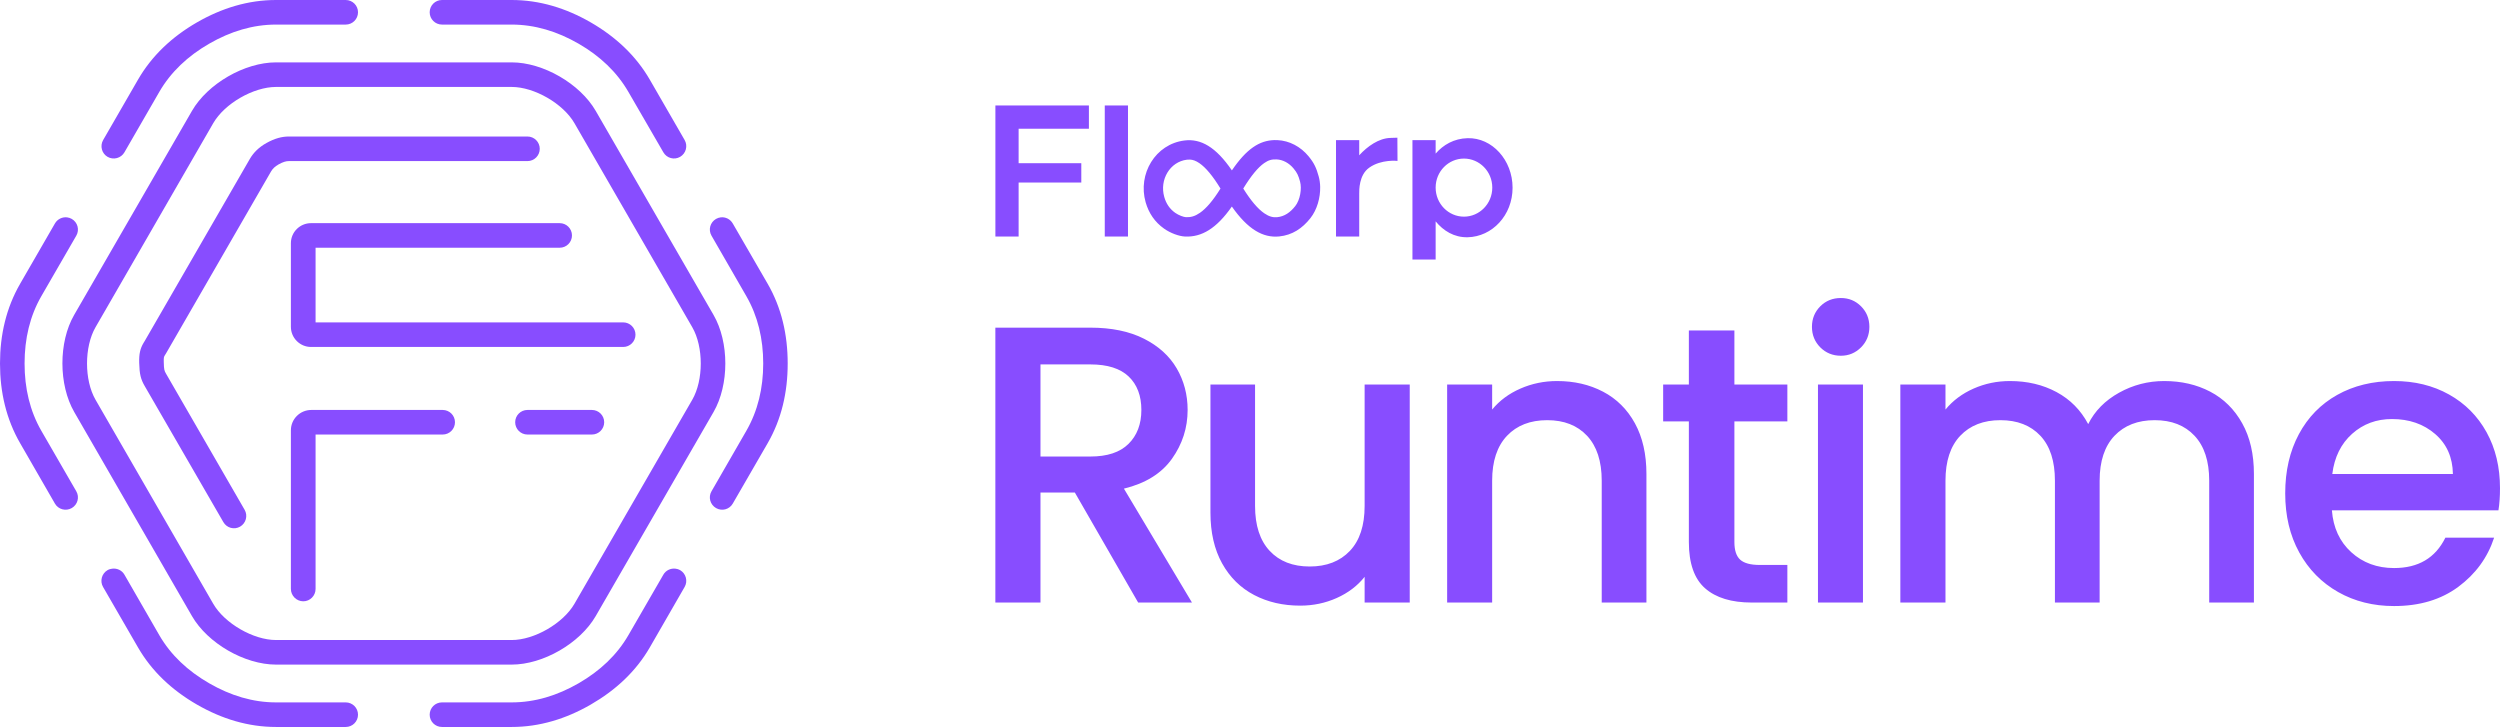
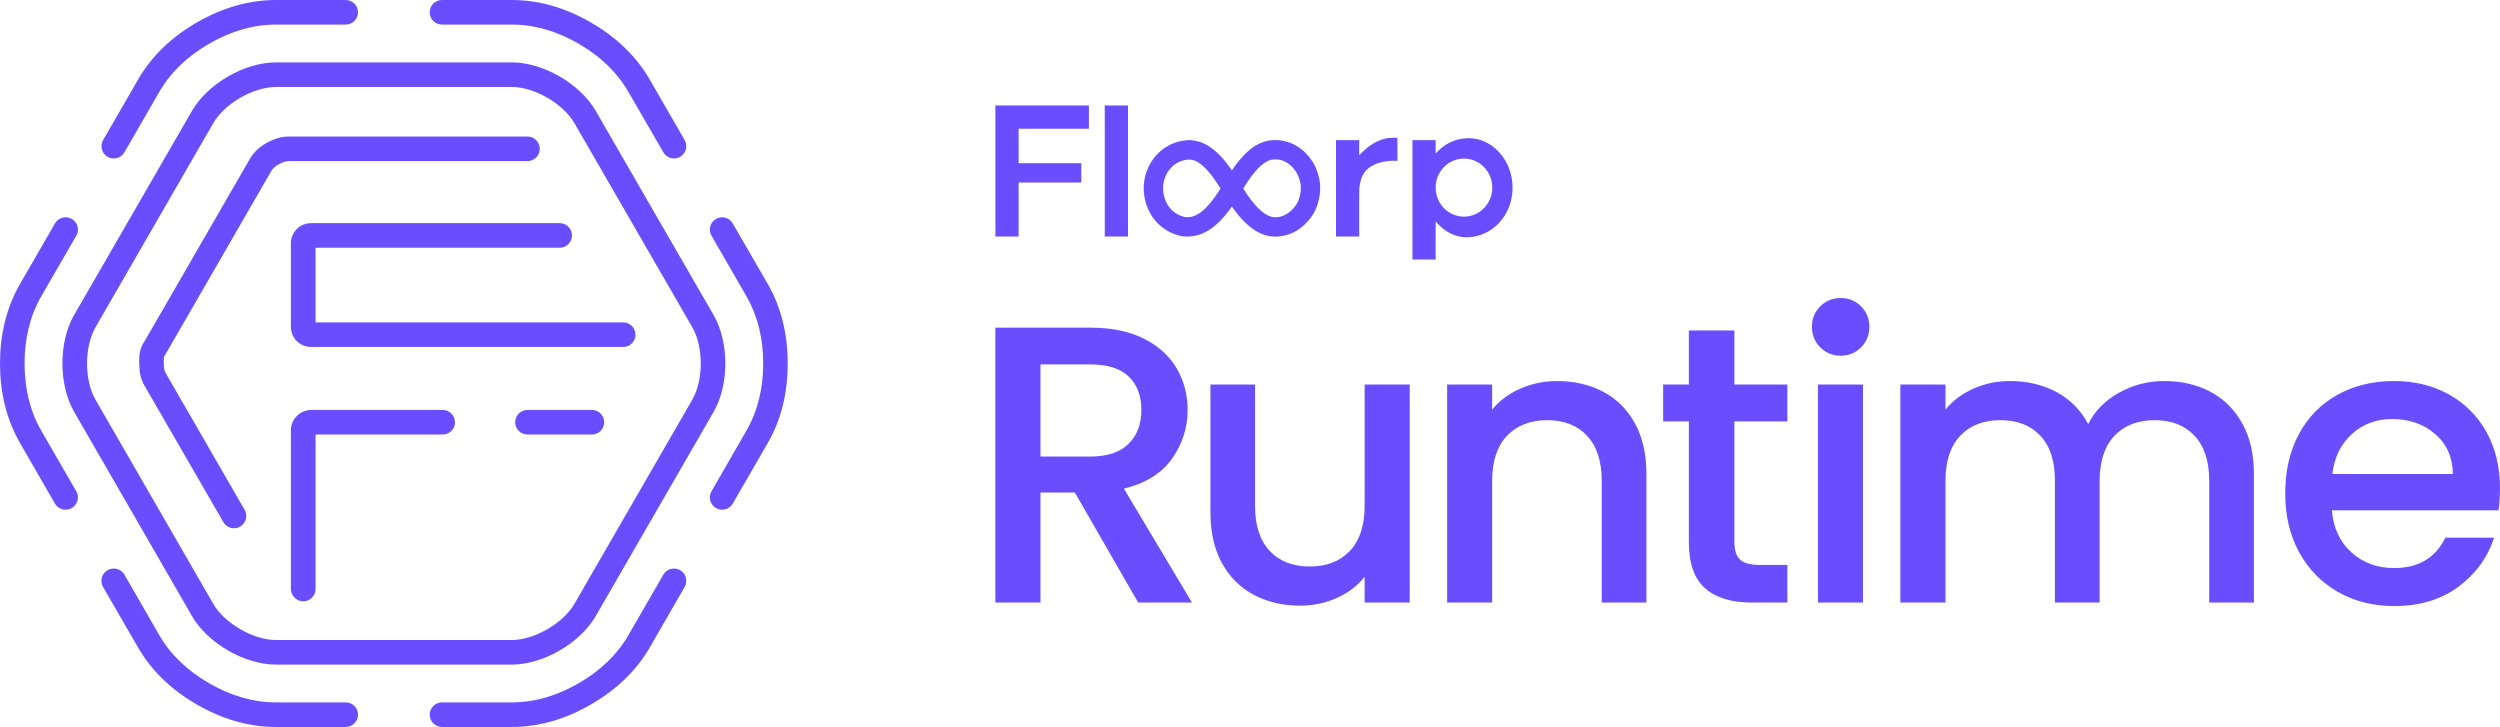
<svg xmlns="http://www.w3.org/2000/svg" height="100%" stroke-miterlimit="10" style="fill-rule:nonzero;clip-rule:evenodd;stroke-linecap:round;stroke-linejoin:round;" version="1.1" viewBox="581.719 430 756.562 220" width="100%" xml:space="preserve">
  <defs />
  <g id="Layer">
    <g opacity="1">
-       <path d="M665.25 430C656.867 430 648.858 432.428 641.312 436.781C633.762 441.137 627.662 446.862 623.469 454.125L612.937 472.375C611.911 474.154 612.502 476.442 614.281 477.469C616.06 478.496 618.348 477.873 619.375 476.094L629.906 457.844C633.4 451.793 638.55 446.958 645.031 443.219C651.509 439.481 658.265 437.438 665.25 437.438L686.344 437.438C688.398 437.438 690.063 435.773 690.062 433.719C690.062 431.665 688.398 430 686.344 430L665.25 430ZM715.469 430C713.415 430 711.75 431.665 711.75 433.719C711.75 435.773 713.415 437.437 715.469 437.438L736.562 437.438C743.546 437.438 750.337 439.481 756.812 443.219C763.292 446.959 768.414 451.795 771.906 457.844L782.469 476.094C783.496 477.873 785.752 478.496 787.531 477.469C789.31 476.442 789.933 474.154 788.906 472.375L778.375 454.125C774.183 446.864 768.048 441.138 760.5 436.781C752.955 432.426 744.943 430 736.562 430L715.469 430ZM665.25 448.875C655.741 448.875 644.566 455.329 639.812 463.562L604.156 525.312C599.402 533.547 599.433 546.453 604.188 554.687L639.812 616.438C644.566 624.671 655.741 631.125 665.25 631.125L736.562 631.125C746.071 631.125 757.246 624.671 762 616.438L797.656 554.687C802.411 546.454 802.411 533.547 797.656 525.312L762 463.562C757.246 455.329 746.071 448.875 736.562 448.875C736.423 448.875 665.389 448.875 665.25 448.875ZM665.25 456.312C665.389 456.312 736.423 456.313 736.562 456.312C743.414 456.312 752.138 461.349 755.562 467.281L791.219 529.031C794.645 534.964 794.644 545.036 791.219 550.969L755.562 612.719C752.138 618.651 743.414 623.688 736.562 623.688L665.25 623.688C658.399 623.688 649.675 618.651 646.25 612.719L610.625 550.969C607.2 545.036 607.2 534.964 610.625 529.031L646.25 467.281C649.675 461.349 658.399 456.313 665.25 456.312ZM669.125 471.312C667.051 471.312 664.909 471.865 662.406 473.25C660.008 474.577 658.43 476.215 657.344 478.062C656.847 478.908 625.545 533.141 625.5 533.219C625.44 533.323 625.18 533.742 625.156 533.781C624.148 535.471 623.774 537.073 623.844 539.812C623.93 543.222 624.308 544.749 625.5 546.812C625.965 547.618 649.126 587.677 649.312 588C650.34 589.78 652.595 590.402 654.375 589.375C656.155 588.348 656.777 586.061 655.75 584.281C655.563 583.958 632.434 543.899 631.969 543.094C631.429 542.158 631.338 541.843 631.281 539.625C631.246 538.246 631.302 538.03 631.562 537.594C631.548 537.619 631.858 537.129 631.969 536.938C632.015 536.857 663.27 482.692 663.75 481.875C664.204 481.103 664.899 480.376 666.031 479.75C667.424 478.979 668.304 478.75 669.125 478.75C669.412 478.75 740.779 478.75 741.344 478.75C743.399 478.75 745.063 477.086 745.062 475.031C745.063 472.976 743.399 471.312 741.344 471.312C740.779 471.312 669.412 471.312 669.125 471.312ZM602.031 495.781C600.593 495.603 599.114 496.291 598.344 497.625L587.812 515.875C583.618 523.14 581.719 531.291 581.719 540C581.719 548.715 583.62 556.864 587.812 564.125L598.344 582.406C599.371 584.185 601.659 584.777 603.438 583.75C605.216 582.723 605.839 580.466 604.812 578.688L594.25 560.406C590.756 554.355 589.156 547.48 589.156 540C589.156 532.525 590.754 525.65 594.25 519.594L604.812 501.312C605.839 499.533 605.217 497.277 603.438 496.25C602.993 495.993 602.511 495.841 602.031 495.781ZM799.812 495.781C799.333 495.841 798.851 495.993 798.406 496.25C796.627 497.277 796.005 499.533 797.031 501.312L807.562 519.594C811.054 525.641 812.687 532.509 812.687 540C812.688 547.491 811.055 554.358 807.562 560.406L797.031 578.688C796.004 580.466 796.627 582.723 798.406 583.75C800.185 584.777 802.442 584.185 803.469 582.406L814.031 564.125C818.223 556.865 820.094 548.724 820.094 540C820.094 531.276 818.222 523.133 814.031 515.875L803.469 497.625C802.699 496.291 801.251 495.603 799.812 495.781ZM675.844 497.531C672.486 497.531 669.75 500.236 669.75 503.594L669.75 528.906C669.75 532.264 672.486 535 675.844 535L770.312 535C772.367 535 774.031 533.336 774.031 531.281C774.031 529.226 772.367 527.563 770.312 527.562L677.219 527.562L677.219 504.969L751.094 504.969C753.149 504.969 754.813 503.305 754.812 501.25C754.812 499.195 753.149 497.531 751.094 497.531L675.844 497.531ZM675.938 554.062C672.528 554.062 669.75 556.809 669.75 560.219L669.75 608.219C669.75 610.274 671.445 611.969 673.5 611.969C675.555 611.969 677.219 610.274 677.219 608.219L677.219 561.5L715.687 561.5C717.742 561.5 719.406 559.836 719.406 557.781C719.406 555.726 717.742 554.063 715.687 554.062L675.938 554.062ZM741.344 554.062C739.289 554.062 737.625 555.726 737.625 557.781C737.625 559.836 739.289 561.5 741.344 561.5L760.844 561.5C762.899 561.5 764.563 559.836 764.562 557.781C764.563 555.726 762.899 554.063 760.844 554.062L741.344 554.062ZM615.688 602.094C615.208 602.153 614.726 602.274 614.281 602.531C612.503 603.558 611.879 605.846 612.906 607.625L623.469 625.906C627.66 633.165 633.75 638.856 641.312 643.219C648.861 647.574 656.872 650 665.25 650L686.344 650C688.398 650 690.063 648.335 690.062 646.281C690.062 644.227 688.398 642.562 686.344 642.562L665.25 642.562C658.268 642.563 651.511 640.52 645.031 636.781C638.537 633.034 633.396 628.233 629.906 622.187L619.375 603.906C618.605 602.572 617.126 601.915 615.688 602.094ZM786.156 602.094C784.718 601.916 783.239 602.572 782.469 603.906L771.906 622.187C768.421 628.224 763.31 633.031 756.812 636.781C750.339 640.518 743.55 642.563 736.562 642.562L715.469 642.562C713.415 642.562 711.75 644.227 711.75 646.281C711.75 648.335 713.415 650 715.469 650L736.562 650C744.947 650 752.958 647.572 760.5 643.219C768.065 638.852 774.189 633.157 778.375 625.906L788.906 607.625C789.933 605.846 789.311 603.558 787.531 602.531C787.086 602.275 786.636 602.153 786.156 602.094Z" fill="#884dff" fill-rule="nonzero" opacity="1" stroke="none" />
-       <path d="M882.95 461.922L882.95 501.571L889.979 501.571L889.979 485.246L908.948 485.246L908.948 479.392L889.979 479.392L889.979 468.95L911.249 468.95L911.249 461.922L882.95 461.922ZM916.048 461.922L916.048 501.571L923.076 501.571L923.076 461.922L916.048 461.922ZM1004.6 471.669L1002.48 471.737C998.977 471.842 995.553 474.265 993.053 476.994L993.053 472.41L986.028 472.41L986.028 501.571L993.053 501.571L993.053 488.542L993.056 488.542C993.055 487.628 992.927 482.973 996.087 480.737C999.783 478.122 1004.64 478.697 1004.64 478.697L1004.6 471.669ZM1025.86 471.816C1021.71 471.923 1018.47 473.833 1016.18 476.486L1016.18 472.41L1009.16 472.41L1009.16 508.538L1016.18 508.538L1016.18 496.991C1018.49 499.819 1021.75 501.886 1025.86 501.8C1033.27 501.644 1039.46 495.171 1039.46 486.81C1039.46 478.449 1033.27 471.624 1025.86 471.816ZM967.359 472.396C962.858 472.52 958.946 475.038 954.52 481.564C949.67 474.466 945.123 471.914 940.199 472.51C931.362 473.581 925.981 482.64 928.415 491.201C929.343 494.463 931.181 497.207 934.015 499.202C935.931 500.551 938.492 501.499 940.36 501.582C945.351 501.802 949.844 499.188 954.509 492.503C959.33 499.405 963.953 502.039 968.816 501.557C972.841 501.157 975.867 499.077 978.284 496.017C980.304 493.461 981.307 489.829 981.237 486.541C981.213 485.446 981.061 484.384 980.797 483.417C980.096 480.855 979.413 479.352 977.733 477.305C975.343 474.393 971.929 472.552 968.268 472.403C967.963 472.39 967.659 472.387 967.359 472.396ZM1024.75 477.989C1029.43 477.989 1033.32 481.868 1033.32 486.77C1033.32 491.673 1029.43 495.566 1024.75 495.566C1020.07 495.566 1016.18 491.673 1016.18 486.77C1016.18 481.868 1020.07 477.989 1024.75 477.989ZM968.036 478.243C969.953 478.321 971.838 479.341 973.21 481.013C974.295 482.335 974.648 483.133 975.15 484.967C975.735 487.108 975.175 490.497 973.686 492.381C972.162 494.311 970.415 495.507 968.233 495.724C966.982 495.848 965.806 495.566 964.328 494.554C962.401 493.234 960.269 490.755 957.962 487.053C960.336 483.172 962.435 480.653 964.278 479.367C965.619 478.432 966.618 478.185 968.036 478.243ZM941.827 478.293C942.731 478.339 943.609 478.649 944.665 479.367C946.569 480.661 948.713 483.2 951.07 487.064C948.835 490.666 946.756 493.085 944.847 494.407C943.335 495.454 942.07 495.788 940.614 495.724C939.92 495.693 938.422 495.153 937.383 494.421C935.696 493.233 934.626 491.624 934.051 489.601C932.565 484.373 935.788 478.949 940.907 478.329C941.223 478.291 941.526 478.278 941.827 478.293Z" fill="#884dff" fill-rule="nonzero" opacity="1" stroke="none" />
-       <path d="M1138.81 520.188C1136.34 520.187 1134.27 521.012 1132.59 522.688C1130.92 524.363 1130.06 526.433 1130.06 528.906C1130.06 531.38 1130.92 533.449 1132.59 535.125C1134.27 536.801 1136.34 537.656 1138.81 537.656C1141.21 537.656 1143.23 536.801 1144.91 535.125C1146.58 533.449 1147.44 531.38 1147.44 528.906C1147.44 526.433 1146.58 524.363 1144.91 522.688C1143.23 521.012 1141.21 520.188 1138.81 520.188ZM882.938 529.156L882.938 612.344L896.594 612.344L896.594 579.062L907 579.062L926.156 612.344L942.438 612.344L921.844 577.875C928.386 576.279 933.223 573.272 936.375 568.844C939.527 564.415 941.125 559.488 941.125 554.062C941.125 549.435 940.007 545.219 937.812 541.469C935.618 537.719 932.335 534.734 927.906 532.5C923.478 530.266 918.071 529.156 911.688 529.156L882.938 529.156ZM1092.81 530L1092.81 546.375L1085.03 546.375L1085.03 557.531L1092.81 557.531L1092.81 594.031C1092.81 600.494 1094.45 605.159 1097.72 608.031C1100.99 610.904 1105.7 612.344 1111.84 612.344L1122.62 612.344L1122.62 600.969L1114.25 600.969C1111.46 600.969 1109.47 600.421 1108.31 599.344C1107.16 598.267 1106.59 596.505 1106.59 594.031L1106.59 557.531L1122.62 557.531L1122.62 546.375L1106.59 546.375L1106.59 530L1092.81 530ZM896.594 540.281L911.688 540.281C916.874 540.281 920.728 541.504 923.281 543.938C925.835 546.371 927.125 549.754 927.125 554.062C927.125 558.371 925.812 561.791 923.219 564.344C920.626 566.897 916.794 568.156 911.688 568.156L896.594 568.156L896.594 540.281ZM1052.91 545.312C1049 545.312 1045.31 546.078 1041.84 547.594C1038.37 549.11 1035.52 551.225 1033.28 553.938L1033.28 546.375L1019.66 546.375L1019.66 612.344L1033.28 612.344L1033.28 575.469C1033.28 569.564 1034.79 565.027 1037.78 561.875C1040.77 558.723 1044.83 557.156 1049.94 557.156C1055.04 557.156 1059.05 558.723 1062 561.875C1064.95 565.027 1066.44 569.564 1066.44 575.469L1066.44 612.344L1079.97 612.344L1079.97 573.438C1079.97 567.453 1078.81 562.354 1076.5 558.125C1074.19 553.896 1070.95 550.686 1066.84 548.531C1062.73 546.377 1058.09 545.312 1052.91 545.312ZM1189.97 545.312C1186.06 545.312 1182.4 546.078 1178.97 547.594C1175.54 549.11 1172.7 551.225 1170.47 553.938L1170.47 546.375L1156.81 546.375L1156.81 612.344L1170.47 612.344L1170.47 575.469C1170.47 569.564 1171.95 565.027 1174.94 561.875C1177.93 558.723 1181.99 557.156 1187.09 557.156C1192.2 557.156 1196.24 558.723 1199.19 561.875C1202.14 565.027 1203.59 569.564 1203.59 575.469L1203.59 612.344L1217.12 612.344L1217.12 575.469C1217.12 569.564 1218.63 565.027 1221.62 561.875C1224.62 558.723 1228.67 557.156 1233.78 557.156C1238.89 557.156 1242.89 558.723 1245.84 561.875C1248.8 565.027 1250.28 569.564 1250.28 575.469L1250.28 612.344L1263.81 612.344L1263.81 573.438C1263.81 567.453 1262.64 562.354 1260.28 558.125C1257.93 553.896 1254.7 550.686 1250.59 548.531C1246.48 546.377 1241.84 545.312 1236.66 545.312C1231.79 545.312 1227.23 546.49 1223 548.844C1218.77 551.198 1215.65 554.354 1213.66 558.344C1211.42 554.115 1208.24 550.89 1204.09 548.656C1199.94 546.422 1195.23 545.312 1189.97 545.312ZM1306.22 545.312C1299.76 545.312 1294.02 546.707 1289.03 549.5C1284.04 552.293 1280.16 556.26 1277.41 561.406C1274.65 566.553 1273.28 572.53 1273.28 579.312C1273.28 586.095 1274.7 592.041 1277.53 597.188C1280.36 602.334 1284.29 606.324 1289.28 609.156C1294.27 611.989 1299.92 613.406 1306.22 613.406C1313.96 613.406 1320.43 611.464 1325.66 607.594C1330.88 603.724 1334.51 598.783 1336.5 592.719L1321.75 592.719C1318.72 598.863 1313.56 601.906 1306.22 601.906C1301.11 601.906 1296.79 600.317 1293.28 597.125C1289.77 593.933 1287.81 589.704 1287.41 584.438L1337.81 584.438C1338.13 582.443 1338.28 580.223 1338.28 577.75C1338.28 571.367 1336.93 565.72 1334.22 560.812C1331.51 555.905 1327.71 552.088 1322.84 549.375C1317.98 546.662 1312.44 545.312 1306.22 545.312ZM948.031 546.375L948.031 585.156C948.031 591.14 949.209 596.271 951.562 600.5C953.916 604.729 957.141 607.908 961.25 610.062C965.359 612.217 970.001 613.281 975.188 613.281C979.097 613.281 982.779 612.525 986.25 610.969C989.721 609.413 992.533 607.275 994.688 604.562L994.688 612.344L1008.34 612.344L1008.34 546.375L994.688 546.375L994.688 583.125C994.687 589.029 993.211 593.567 990.219 596.719C987.227 599.87 983.169 601.438 978.063 601.438C972.956 601.438 968.921 599.87 965.969 596.719C963.017 593.567 961.531 589.029 961.531 583.125L961.531 546.375L948.031 546.375ZM1131.88 546.375L1131.88 612.344L1145.5 612.344L1145.5 546.375L1131.88 546.375ZM1305.59 556.812C1310.78 556.812 1315.15 558.312 1318.66 561.344C1322.17 564.376 1323.95 568.411 1324.03 573.438L1287.53 573.438C1288.17 568.331 1290.18 564.273 1293.53 561.281C1296.88 558.289 1300.89 556.812 1305.59 556.812Z" fill="#884dff" fill-rule="nonzero" opacity="1" stroke="none" />
+       <path d="M665.25 430C656.867 430 648.858 432.428 641.312 436.781C633.762 441.137 627.662 446.862 623.469 454.125L612.937 472.375C611.911 474.154 612.502 476.442 614.281 477.469C616.06 478.496 618.348 477.873 619.375 476.094L629.906 457.844C633.4 451.793 638.55 446.958 645.031 443.219C651.509 439.481 658.265 437.438 665.25 437.438L686.344 437.438C688.398 437.438 690.063 435.773 690.062 433.719C690.062 431.665 688.398 430 686.344 430L665.25 430ZM715.469 430C713.415 430 711.75 431.665 711.75 433.719C711.75 435.773 713.415 437.437 715.469 437.438L736.562 437.438C743.546 437.438 750.337 439.481 756.812 443.219C763.292 446.959 768.414 451.795 771.906 457.844L782.469 476.094C783.496 477.873 785.752 478.496 787.531 477.469C789.31 476.442 789.933 474.154 788.906 472.375L778.375 454.125C774.183 446.864 768.048 441.138 760.5 436.781C752.955 432.426 744.943 430 736.562 430L715.469 430ZM665.25 448.875C655.741 448.875 644.566 455.329 639.812 463.562L604.156 525.312C599.402 533.547 599.433 546.453 604.188 554.687L639.812 616.438C644.566 624.671 655.741 631.125 665.25 631.125L736.562 631.125C746.071 631.125 757.246 624.671 762 616.438L797.656 554.687C802.411 546.454 802.411 533.547 797.656 525.312L762 463.562C757.246 455.329 746.071 448.875 736.562 448.875C736.423 448.875 665.389 448.875 665.25 448.875ZM665.25 456.312C665.389 456.312 736.423 456.313 736.562 456.312C743.414 456.312 752.138 461.349 755.562 467.281L791.219 529.031C794.645 534.964 794.644 545.036 791.219 550.969L755.562 612.719C752.138 618.651 743.414 623.688 736.562 623.688L665.25 623.688C658.399 623.688 649.675 618.651 646.25 612.719L610.625 550.969C607.2 545.036 607.2 534.964 610.625 529.031L646.25 467.281C649.675 461.349 658.399 456.313 665.25 456.312ZM669.125 471.312C667.051 471.312 664.909 471.865 662.406 473.25C660.008 474.577 658.43 476.215 657.344 478.062C656.847 478.908 625.545 533.141 625.5 533.219C625.44 533.323 625.18 533.742 625.156 533.781C624.148 535.471 623.774 537.073 623.844 539.812C623.93 543.222 624.308 544.749 625.5 546.812C625.965 547.618 649.126 587.677 649.312 588C650.34 589.78 652.595 590.402 654.375 589.375C656.155 588.348 656.777 586.061 655.75 584.281C655.563 583.958 632.434 543.899 631.969 543.094C631.429 542.158 631.338 541.843 631.281 539.625C631.246 538.246 631.302 538.03 631.562 537.594C631.548 537.619 631.858 537.129 631.969 536.938C632.015 536.857 663.27 482.692 663.75 481.875C664.204 481.103 664.899 480.376 666.031 479.75C667.424 478.979 668.304 478.75 669.125 478.75C669.412 478.75 740.779 478.75 741.344 478.75C743.399 478.75 745.063 477.086 745.062 475.031C745.063 472.976 743.399 471.312 741.344 471.312C740.779 471.312 669.412 471.312 669.125 471.312ZM602.031 495.781C600.593 495.603 599.114 496.291 598.344 497.625L587.812 515.875C583.618 523.14 581.719 531.291 581.719 540C581.719 548.715 583.62 556.864 587.812 564.125L598.344 582.406C599.371 584.185 601.659 584.777 603.438 583.75C605.216 582.723 605.839 580.466 604.812 578.688L594.25 560.406C590.756 554.355 589.156 547.48 589.156 540C589.156 532.525 590.754 525.65 594.25 519.594L604.812 501.312C605.839 499.533 605.217 497.277 603.438 496.25C602.993 495.993 602.511 495.841 602.031 495.781ZM799.812 495.781C799.333 495.841 798.851 495.993 798.406 496.25C796.627 497.277 796.005 499.533 797.031 501.312L807.562 519.594C811.054 525.641 812.687 532.509 812.687 540C812.688 547.491 811.055 554.358 807.562 560.406L797.031 578.688C796.004 580.466 796.627 582.723 798.406 583.75C800.185 584.777 802.442 584.185 803.469 582.406L814.031 564.125C818.223 556.865 820.094 548.724 820.094 540C820.094 531.276 818.222 523.133 814.031 515.875L803.469 497.625C802.699 496.291 801.251 495.603 799.812 495.781ZM675.844 497.531C672.486 497.531 669.75 500.236 669.75 503.594L669.75 528.906C669.75 532.264 672.486 535 675.844 535L770.312 535C772.367 535 774.031 533.336 774.031 531.281C774.031 529.226 772.367 527.563 770.312 527.562L677.219 527.562L677.219 504.969L751.094 504.969C753.149 504.969 754.813 503.305 754.812 501.25C754.812 499.195 753.149 497.531 751.094 497.531L675.844 497.531ZM675.938 554.062C672.528 554.062 669.75 556.809 669.75 560.219L669.75 608.219C669.75 610.274 671.445 611.969 673.5 611.969C675.555 611.969 677.219 610.274 677.219 608.219L677.219 561.5L715.687 561.5C717.742 561.5 719.406 559.836 719.406 557.781C719.406 555.726 717.742 554.063 715.687 554.062L675.938 554.062ZM741.344 554.062C739.289 554.062 737.625 555.726 737.625 557.781C737.625 559.836 739.289 561.5 741.344 561.5L760.844 561.5C762.899 561.5 764.563 559.836 764.562 557.781C764.563 555.726 762.899 554.063 760.844 554.062L741.344 554.062ZM615.688 602.094C615.208 602.153 614.726 602.274 614.281 602.531C612.503 603.558 611.879 605.846 612.906 607.625L623.469 625.906C627.66 633.165 633.75 638.856 641.312 643.219C648.861 647.574 656.872 650 665.25 650L686.344 650C688.398 650 690.063 648.335 690.062 646.281C690.062 644.227 688.398 642.562 686.344 642.562L665.25 642.562C658.268 642.563 651.511 640.52 645.031 636.781C638.537 633.034 633.396 628.233 629.906 622.187L619.375 603.906C618.605 602.572 617.126 601.915 615.688 602.094ZM786.156 602.094C784.718 601.916 783.239 602.572 782.469 603.906L771.906 622.187C768.421 628.224 763.31 633.031 756.812 636.781C750.339 640.518 743.55 642.563 736.562 642.562L715.469 642.562C713.415 642.562 711.75 644.227 711.75 646.281C711.75 648.335 713.415 650 715.469 650L736.562 650C744.947 650 752.958 647.572 760.5 643.219C768.065 638.852 774.189 633.157 778.375 625.906L788.906 607.625C789.933 605.846 789.311 603.558 787.531 602.531C787.086 602.275 786.636 602.153 786.156 602.094Z" fill="#6a4dff" fill-rule="nonzero" opacity="1" stroke="none" />
+       <path d="M882.95 461.922L882.95 501.571L889.979 501.571L889.979 485.246L908.948 485.246L908.948 479.392L889.979 479.392L889.979 468.95L911.249 468.95L911.249 461.922L882.95 461.922ZM916.048 461.922L916.048 501.571L923.076 501.571L923.076 461.922L916.048 461.922ZM1004.6 471.669L1002.48 471.737C998.977 471.842 995.553 474.265 993.053 476.994L993.053 472.41L986.028 472.41L986.028 501.571L993.053 501.571L993.053 488.542L993.056 488.542C993.055 487.628 992.927 482.973 996.087 480.737C999.783 478.122 1004.64 478.697 1004.64 478.697L1004.6 471.669ZM1025.86 471.816C1021.71 471.923 1018.47 473.833 1016.18 476.486L1016.18 472.41L1009.16 472.41L1009.16 508.538L1016.18 508.538L1016.18 496.991C1018.49 499.819 1021.75 501.886 1025.86 501.8C1033.27 501.644 1039.46 495.171 1039.46 486.81C1039.46 478.449 1033.27 471.624 1025.86 471.816ZM967.359 472.396C962.858 472.52 958.946 475.038 954.52 481.564C949.67 474.466 945.123 471.914 940.199 472.51C931.362 473.581 925.981 482.64 928.415 491.201C929.343 494.463 931.181 497.207 934.015 499.202C935.931 500.551 938.492 501.499 940.36 501.582C945.351 501.802 949.844 499.188 954.509 492.503C959.33 499.405 963.953 502.039 968.816 501.557C972.841 501.157 975.867 499.077 978.284 496.017C980.304 493.461 981.307 489.829 981.237 486.541C981.213 485.446 981.061 484.384 980.797 483.417C980.096 480.855 979.413 479.352 977.733 477.305C975.343 474.393 971.929 472.552 968.268 472.403C967.963 472.39 967.659 472.387 967.359 472.396ZM1024.75 477.989C1029.43 477.989 1033.32 481.868 1033.32 486.77C1033.32 491.673 1029.43 495.566 1024.75 495.566C1020.07 495.566 1016.18 491.673 1016.18 486.77C1016.18 481.868 1020.07 477.989 1024.75 477.989ZM968.036 478.243C969.953 478.321 971.838 479.341 973.21 481.013C974.295 482.335 974.648 483.133 975.15 484.967C975.735 487.108 975.175 490.497 973.686 492.381C972.162 494.311 970.415 495.507 968.233 495.724C966.982 495.848 965.806 495.566 964.328 494.554C962.401 493.234 960.269 490.755 957.962 487.053C960.336 483.172 962.435 480.653 964.278 479.367C965.619 478.432 966.618 478.185 968.036 478.243ZM941.827 478.293C942.731 478.339 943.609 478.649 944.665 479.367C946.569 480.661 948.713 483.2 951.07 487.064C948.835 490.666 946.756 493.085 944.847 494.407C943.335 495.454 942.07 495.788 940.614 495.724C939.92 495.693 938.422 495.153 937.383 494.421C935.696 493.233 934.626 491.624 934.051 489.601C932.565 484.373 935.788 478.949 940.907 478.329C941.223 478.291 941.526 478.278 941.827 478.293Z" fill="#6a4dff" fill-rule="nonzero" opacity="1" stroke="none" />
+       <path d="M1138.81 520.188C1136.34 520.187 1134.27 521.012 1132.59 522.688C1130.92 524.363 1130.06 526.433 1130.06 528.906C1130.06 531.38 1130.92 533.449 1132.59 535.125C1134.27 536.801 1136.34 537.656 1138.81 537.656C1141.21 537.656 1143.23 536.801 1144.91 535.125C1146.58 533.449 1147.44 531.38 1147.44 528.906C1147.44 526.433 1146.58 524.363 1144.91 522.688C1143.23 521.012 1141.21 520.188 1138.81 520.188ZM882.938 529.156L882.938 612.344L896.594 612.344L896.594 579.062L907 579.062L926.156 612.344L942.438 612.344L921.844 577.875C928.386 576.279 933.223 573.272 936.375 568.844C939.527 564.415 941.125 559.488 941.125 554.062C941.125 549.435 940.007 545.219 937.812 541.469C935.618 537.719 932.335 534.734 927.906 532.5C923.478 530.266 918.071 529.156 911.688 529.156L882.938 529.156ZM1092.81 530L1092.81 546.375L1085.03 546.375L1085.03 557.531L1092.81 557.531L1092.81 594.031C1092.81 600.494 1094.45 605.159 1097.72 608.031C1100.99 610.904 1105.7 612.344 1111.84 612.344L1122.62 612.344L1122.62 600.969L1114.25 600.969C1111.46 600.969 1109.47 600.421 1108.31 599.344C1107.16 598.267 1106.59 596.505 1106.59 594.031L1106.59 557.531L1122.62 557.531L1122.62 546.375L1106.59 546.375L1106.59 530L1092.81 530ZM896.594 540.281L911.688 540.281C916.874 540.281 920.728 541.504 923.281 543.938C925.835 546.371 927.125 549.754 927.125 554.062C927.125 558.371 925.812 561.791 923.219 564.344C920.626 566.897 916.794 568.156 911.688 568.156L896.594 568.156L896.594 540.281ZM1052.91 545.312C1049 545.312 1045.31 546.078 1041.84 547.594C1038.37 549.11 1035.52 551.225 1033.28 553.938L1033.28 546.375L1019.66 546.375L1019.66 612.344L1033.28 612.344L1033.28 575.469C1033.28 569.564 1034.79 565.027 1037.78 561.875C1040.77 558.723 1044.83 557.156 1049.94 557.156C1055.04 557.156 1059.05 558.723 1062 561.875C1064.95 565.027 1066.44 569.564 1066.44 575.469L1066.44 612.344L1079.97 612.344L1079.97 573.438C1079.97 567.453 1078.81 562.354 1076.5 558.125C1074.19 553.896 1070.95 550.686 1066.84 548.531C1062.73 546.377 1058.09 545.312 1052.91 545.312ZM1189.97 545.312C1186.06 545.312 1182.4 546.078 1178.97 547.594C1175.54 549.11 1172.7 551.225 1170.47 553.938L1170.47 546.375L1156.81 546.375L1156.81 612.344L1170.47 612.344L1170.47 575.469C1170.47 569.564 1171.95 565.027 1174.94 561.875C1177.93 558.723 1181.99 557.156 1187.09 557.156C1192.2 557.156 1196.24 558.723 1199.19 561.875C1202.14 565.027 1203.59 569.564 1203.59 575.469L1203.59 612.344L1217.12 612.344L1217.12 575.469C1217.12 569.564 1218.63 565.027 1221.62 561.875C1224.62 558.723 1228.67 557.156 1233.78 557.156C1238.89 557.156 1242.89 558.723 1245.84 561.875C1248.8 565.027 1250.28 569.564 1250.28 575.469L1250.28 612.344L1263.81 612.344L1263.81 573.438C1263.81 567.453 1262.64 562.354 1260.28 558.125C1257.93 553.896 1254.7 550.686 1250.59 548.531C1246.48 546.377 1241.84 545.312 1236.66 545.312C1231.79 545.312 1227.23 546.49 1223 548.844C1218.77 551.198 1215.65 554.354 1213.66 558.344C1211.42 554.115 1208.24 550.89 1204.09 548.656C1199.94 546.422 1195.23 545.312 1189.97 545.312ZM1306.22 545.312C1299.76 545.312 1294.02 546.707 1289.03 549.5C1284.04 552.293 1280.16 556.26 1277.41 561.406C1274.65 566.553 1273.28 572.53 1273.28 579.312C1273.28 586.095 1274.7 592.041 1277.53 597.188C1280.36 602.334 1284.29 606.324 1289.28 609.156C1294.27 611.989 1299.92 613.406 1306.22 613.406C1313.96 613.406 1320.43 611.464 1325.66 607.594C1330.88 603.724 1334.51 598.783 1336.5 592.719L1321.75 592.719C1318.72 598.863 1313.56 601.906 1306.22 601.906C1301.11 601.906 1296.79 600.317 1293.28 597.125C1289.77 593.933 1287.81 589.704 1287.41 584.438L1337.81 584.438C1338.13 582.443 1338.28 580.223 1338.28 577.75C1338.28 571.367 1336.93 565.72 1334.22 560.812C1331.51 555.905 1327.71 552.088 1322.84 549.375C1317.98 546.662 1312.44 545.312 1306.22 545.312ZM948.031 546.375L948.031 585.156C948.031 591.14 949.209 596.271 951.562 600.5C953.916 604.729 957.141 607.908 961.25 610.062C965.359 612.217 970.001 613.281 975.188 613.281C979.097 613.281 982.779 612.525 986.25 610.969C989.721 609.413 992.533 607.275 994.688 604.562L994.688 612.344L1008.34 612.344L1008.34 546.375L994.688 546.375L994.688 583.125C994.687 589.029 993.211 593.567 990.219 596.719C987.227 599.87 983.169 601.438 978.063 601.438C972.956 601.438 968.921 599.87 965.969 596.719C963.017 593.567 961.531 589.029 961.531 583.125L961.531 546.375L948.031 546.375ZM1131.88 546.375L1131.88 612.344L1145.5 612.344L1145.5 546.375L1131.88 546.375ZM1305.59 556.812C1310.78 556.812 1315.15 558.312 1318.66 561.344C1322.17 564.376 1323.95 568.411 1324.03 573.438L1287.53 573.438C1288.17 568.331 1290.18 564.273 1293.53 561.281C1296.88 558.289 1300.89 556.812 1305.59 556.812Z" fill="#6a4dff" fill-rule="nonzero" opacity="1" stroke="none" />
    </g>
  </g>
</svg>
